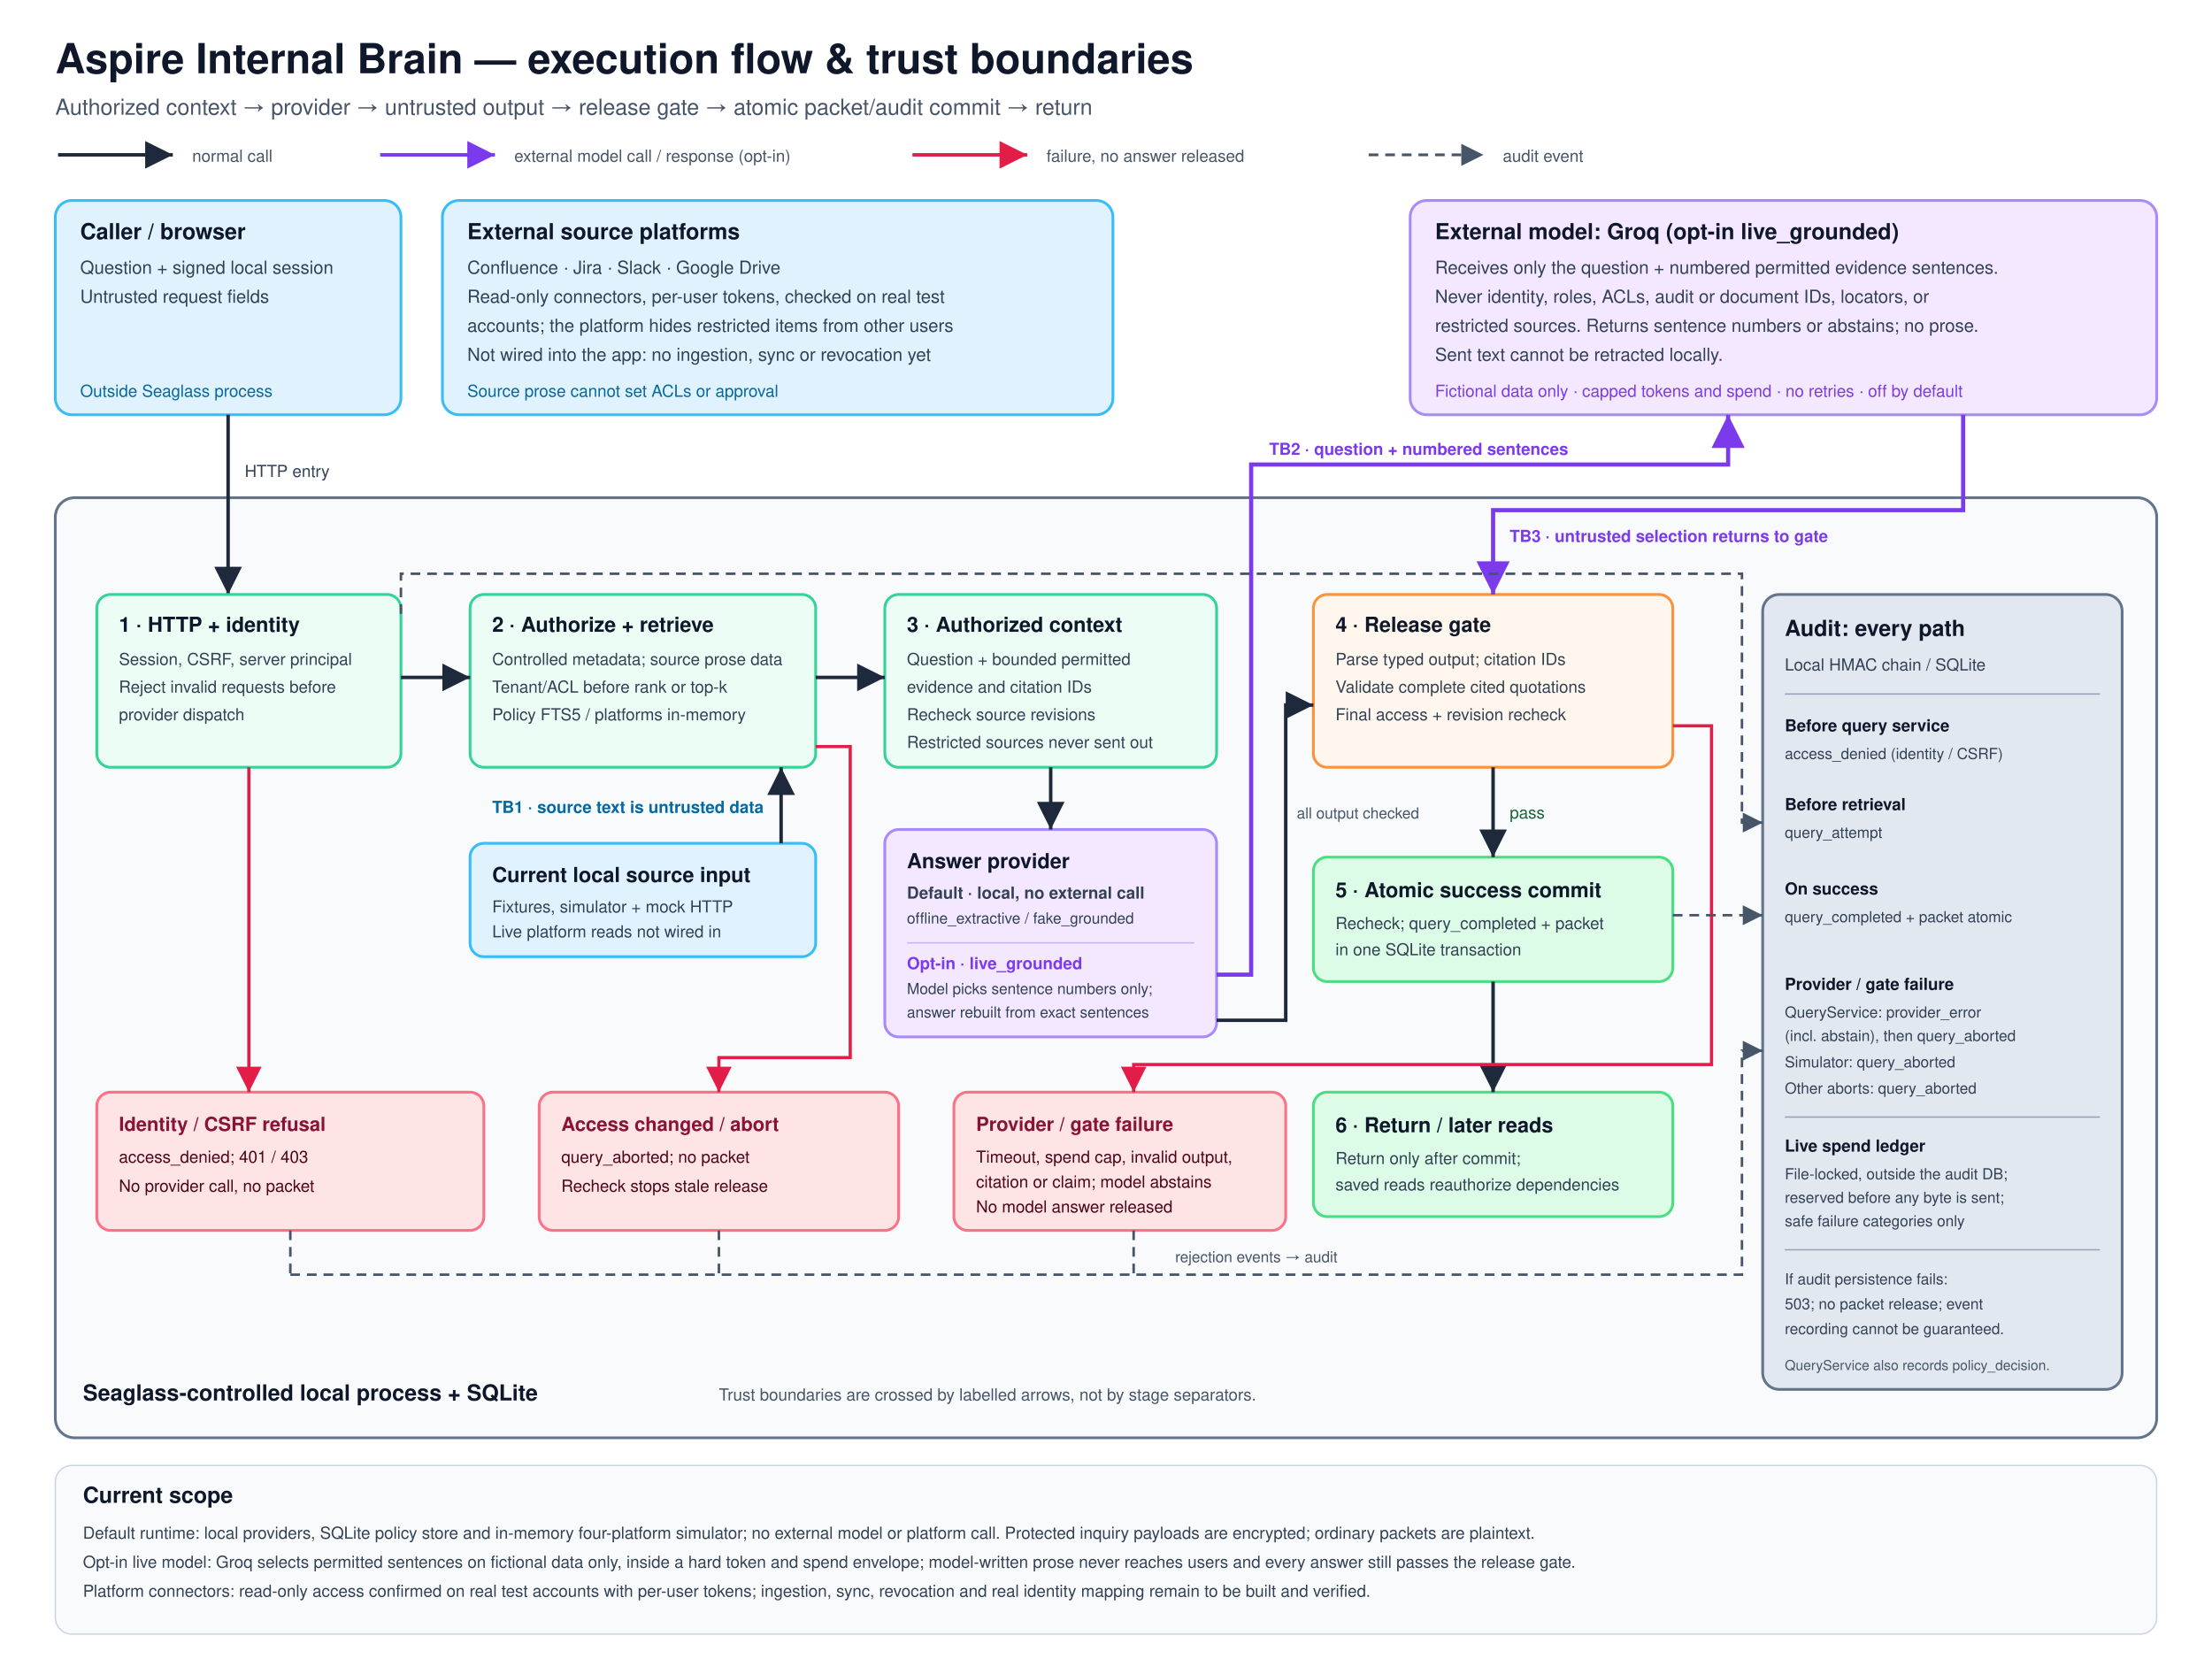
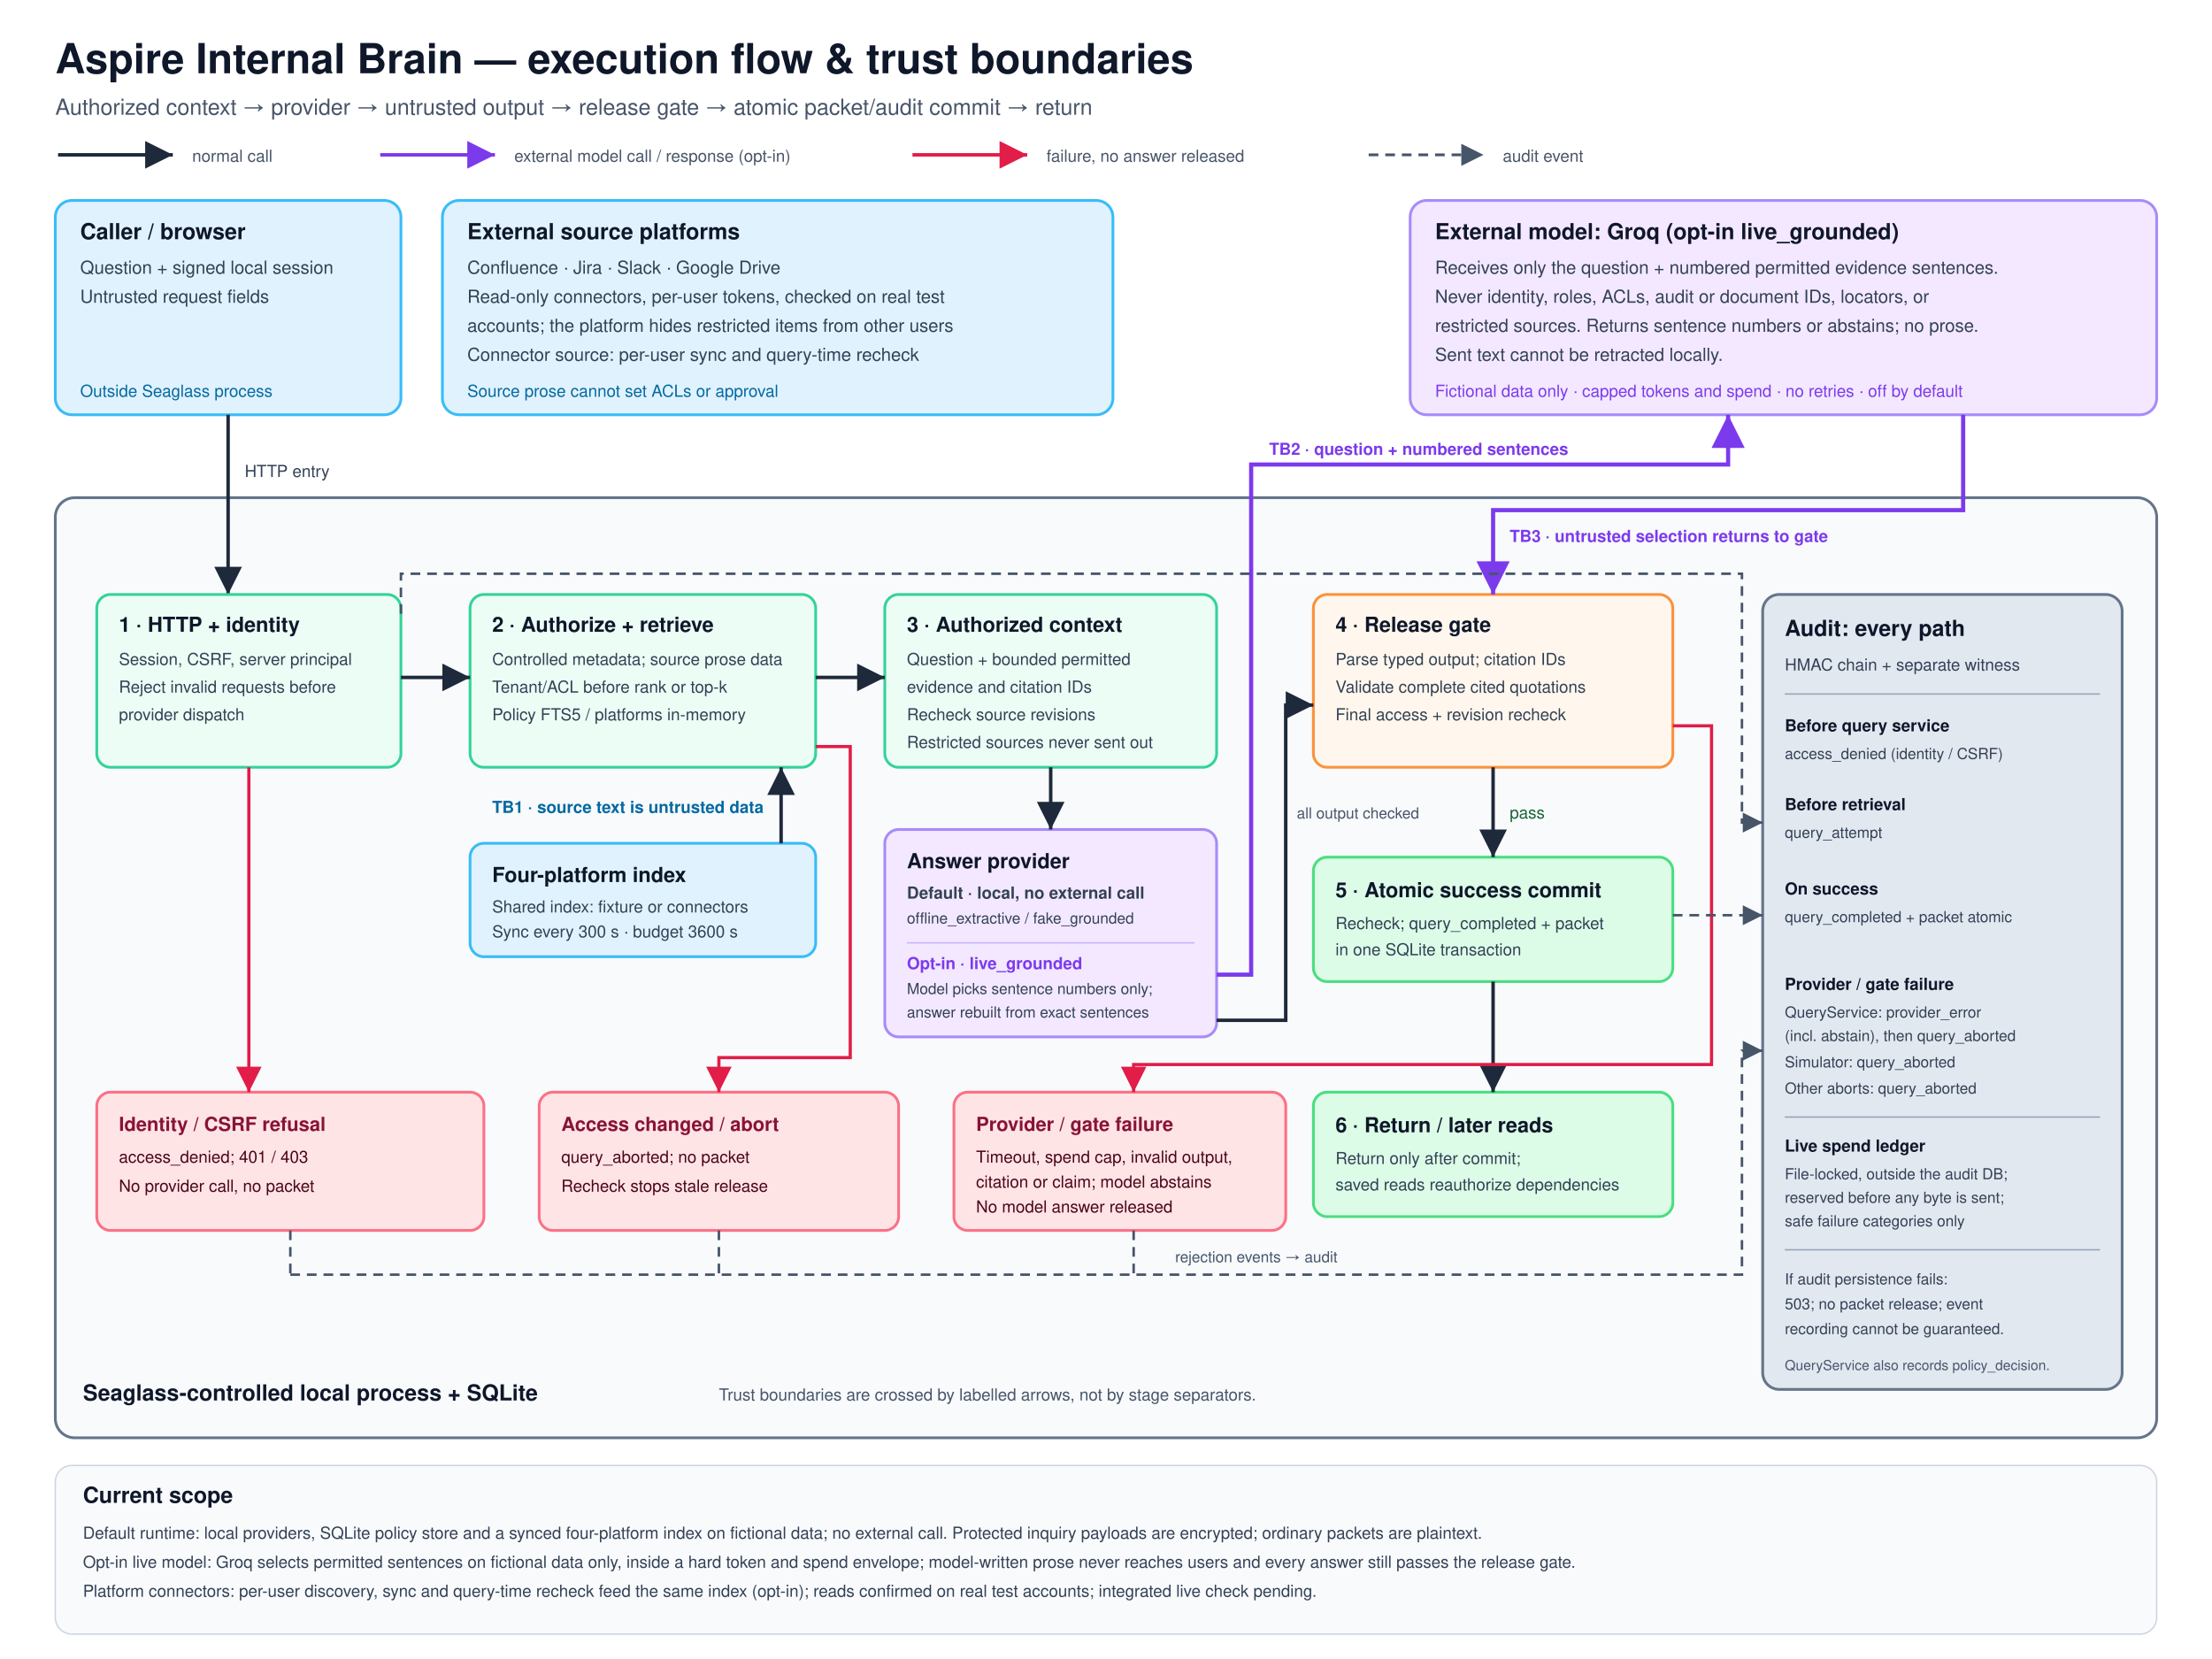
<svg xmlns="http://www.w3.org/2000/svg" width="1600" height="1200" viewBox="0 0 1600 1200" font-family="Helvetica, Arial, sans-serif">
  <defs>
    <marker id="arrow" markerWidth="10" markerHeight="10" refX="8" refY="4" orient="auto">
      <path d="M0 0 L8 4 L0 8 z" fill="#1e293b" />
    </marker>
    <marker id="purple-arrow" markerWidth="10" markerHeight="10" refX="8" refY="4" orient="auto">
      <path d="M0 0 L8 4 L0 8 z" fill="#7c3aed" />
    </marker>
    <marker id="red-arrow" markerWidth="10" markerHeight="10" refX="8" refY="4" orient="auto">
      <path d="M0 0 L8 4 L0 8 z" fill="#e11d48" />
    </marker>
    <marker id="audit-arrow" markerWidth="10" markerHeight="10" refX="8" refY="4" orient="auto">
      <path d="M0 0 L8 4 L0 8 z" fill="#475569" />
    </marker>
  </defs>
  <rect width="1600" height="1200" fill="#ffffff" />
  <text x="40" y="53" font-size="30" font-weight="700" fill="#0f172a">Aspire Internal Brain — execution flow &amp; trust boundaries</text>
  <text x="40" y="83" font-size="16" fill="#475569">Authorized context → provider → untrusted output → release gate → atomic packet/audit commit → return</text>
  <line x1="42" y1="112" x2="125" y2="112" stroke="#1e293b" stroke-width="2.5" marker-end="url(#arrow)" />
  <text x="139" y="117" font-size="12" fill="#475569">normal call</text>
  <line x1="275" y1="112" x2="358" y2="112" stroke="#7c3aed" stroke-width="2.5" marker-end="url(#purple-arrow)" />
  <text x="372" y="117" font-size="12" fill="#475569">external model call / response (opt-in)</text>
  <line x1="660" y1="112" x2="743" y2="112" stroke="#e11d48" stroke-width="2.5" marker-end="url(#red-arrow)" />
  <text x="757" y="117" font-size="12" fill="#475569">failure, no answer released</text>
  <line x1="990" y1="112" x2="1073" y2="112" stroke="#475569" stroke-width="2" stroke-dasharray="7 5" marker-end="url(#audit-arrow)" />
  <text x="1087" y="117" font-size="12" fill="#475569">audit event</text>
  <rect x="40" y="145" width="250" height="155" rx="12" fill="#e0f2fe" stroke="#38bdf8" stroke-width="2" />
  <text x="58" y="173" font-size="16" font-weight="700" fill="#0f172a">Caller / browser</text>
  <text x="58" y="198" font-size="13" fill="#334155">Question + signed local session</text>
  <text x="58" y="219" font-size="13" fill="#334155">Untrusted request fields</text>
  <text x="58" y="287" font-size="12" fill="#0369a1">Outside Seaglass process</text>
  <rect x="320" y="145" width="485" height="155" rx="12" fill="#e0f2fe" stroke="#38bdf8" stroke-width="2" />
  <text x="338" y="173" font-size="16" font-weight="700" fill="#0f172a">External source platforms</text>
  <text x="338" y="198" font-size="13" fill="#334155">Confluence · Jira · Slack · Google Drive</text>
  <text x="338" y="219" font-size="13" fill="#334155">Read-only connectors, per-user tokens, checked on real test</text>
  <text x="338" y="240" font-size="13" fill="#334155">accounts; the platform hides restricted items from other users</text>
-   <text x="338" y="261" font-size="13" fill="#334155">Not wired into the app: no ingestion, sync or revocation yet</text>
+   <text x="338" y="261" font-size="13" fill="#334155">Connector source: per-user sync and query-time recheck</text>
  <text x="338" y="287" font-size="12" fill="#0369a1">Source prose cannot set ACLs or approval</text>
  <rect x="1020" y="145" width="540" height="155" rx="12" fill="#f3e8ff" stroke="#a78bfa" stroke-width="2" />
  <text x="1038" y="173" font-size="16" font-weight="700" fill="#0f172a">External model: Groq (opt-in live_grounded)</text>
  <text x="1038" y="198" font-size="13" fill="#334155">Receives only the question + numbered permitted evidence sentences.</text>
  <text x="1038" y="219" font-size="13" fill="#334155">Never identity, roles, ACLs, audit or document IDs, locators, or</text>
  <text x="1038" y="240" font-size="13" fill="#334155">restricted sources. Returns sentence numbers or abstains; no prose.</text>
  <text x="1038" y="261" font-size="13" fill="#334155">Sent text cannot be retracted locally.</text>
  <text x="1038" y="287" font-size="12" fill="#7c3aed">Fictional data only · capped tokens and spend · no retries · off by default</text>
  <rect x="40" y="360" width="1520" height="680" rx="14" fill="#f8fafc" stroke="#64748b" stroke-width="2" />
  <path d="M165 300 V430" fill="none" stroke="#1e293b" stroke-width="2.5" marker-end="url(#arrow)" />
  <text x="177" y="345" font-size="12" fill="#334155">HTTP entry</text>
  <rect x="70" y="430" width="220" height="125" rx="10" fill="#ecfdf5" stroke="#34d399" stroke-width="2" />
  <text x="86" y="457" font-size="15" font-weight="700" fill="#0f172a">1 · HTTP + identity</text>
  <text x="86" y="481" font-size="12" fill="#334155">Session, CSRF, server principal</text>
  <text x="86" y="501" font-size="12" fill="#334155">Reject invalid requests before</text>
  <text x="86" y="521" font-size="12" fill="#334155">provider dispatch</text>
  <rect x="340" y="430" width="250" height="125" rx="10" fill="#ecfdf5" stroke="#34d399" stroke-width="2" />
  <text x="356" y="457" font-size="15" font-weight="700" fill="#0f172a">2 · Authorize + retrieve</text>
  <text x="356" y="481" font-size="12" fill="#334155">Controlled metadata; source prose data</text>
  <text x="356" y="501" font-size="12" fill="#334155">Tenant/ACL before rank or top-k</text>
  <text x="356" y="521" font-size="12" fill="#334155">Policy FTS5 / platforms in-memory</text>
  <rect x="640" y="430" width="240" height="125" rx="10" fill="#ecfdf5" stroke="#34d399" stroke-width="2" />
  <text x="656" y="457" font-size="15" font-weight="700" fill="#0f172a">3 · Authorized context</text>
  <text x="656" y="481" font-size="12" fill="#334155">Question + bounded permitted</text>
  <text x="656" y="501" font-size="12" fill="#334155">evidence and citation IDs</text>
  <text x="656" y="521" font-size="12" fill="#334155">Recheck source revisions</text>
  <text x="656" y="541" font-size="12" fill="#334155">Restricted sources never sent out</text>
  <rect x="950" y="430" width="260" height="125" rx="10" fill="#fff7ed" stroke="#fb923c" stroke-width="2" />
  <text x="966" y="457" font-size="15" font-weight="700" fill="#0f172a">4 · Release gate</text>
  <text x="966" y="481" font-size="12" fill="#334155">Parse typed output; citation IDs</text>
  <text x="966" y="501" font-size="12" fill="#334155">Validate complete cited quotations</text>
  <text x="966" y="521" font-size="12" fill="#334155">Final access + revision recheck</text>
  <path d="M290 490 H340" fill="none" stroke="#1e293b" stroke-width="2.5" marker-end="url(#arrow)" />
  <path d="M590 490 H640" fill="none" stroke="#1e293b" stroke-width="2.5" marker-end="url(#arrow)" />
  <rect x="340" y="610" width="250" height="82" rx="10" fill="#e0f2fe" stroke="#38bdf8" stroke-width="2" />
-   <text x="356" y="638" font-size="15" font-weight="700" fill="#0f172a">Current local source input</text>
-   <text x="356" y="660" font-size="12" fill="#334155">Fixtures, simulator + mock HTTP</text>
-   <text x="356" y="678" font-size="12" fill="#334155">Live platform reads not wired in</text>
+   <text x="356" y="638" font-size="15" font-weight="700" fill="#0f172a">Four-platform index</text>
+   <text x="356" y="660" font-size="12" fill="#334155">Shared index: fixture or connectors</text>
+   <text x="356" y="678" font-size="12" fill="#334155">Sync every 300 s · budget 3600 s</text>
  <path d="M565 610 V555" fill="none" stroke="#1e293b" stroke-width="2.5" marker-end="url(#arrow)" />
  <text x="356" y="588" font-size="12" font-weight="700" fill="#0369a1">TB1 · source text is untrusted data</text>
  <rect x="640" y="600" width="240" height="150" rx="10" fill="#f3e8ff" stroke="#a78bfa" stroke-width="2" />
  <text x="656" y="628" font-size="15" font-weight="700" fill="#0f172a">Answer provider</text>
  <text x="656" y="650" font-size="12" font-weight="700" fill="#334155">Default · local, no external call</text>
  <text x="656" y="668" font-size="11" fill="#334155">offline_extractive / fake_grounded</text>
  <line x1="656" y1="682" x2="864" y2="682" stroke="#c4b5fd" />
  <text x="656" y="701" font-size="12" font-weight="700" fill="#7c3aed">Opt-in · live_grounded</text>
  <text x="656" y="719" font-size="11" fill="#334155">Model picks sentence numbers only;</text>
  <text x="656" y="736" font-size="11" fill="#334155">answer rebuilt from exact sentences</text>
  <path d="M760 555 V600" fill="none" stroke="#1e293b" stroke-width="2.5" marker-end="url(#arrow)" />
  <path d="M880 738 H930 V510 H950" fill="none" stroke="#1e293b" stroke-width="2.5" marker-end="url(#arrow)" />
  <text x="938" y="592" font-size="11" fill="#475569">all output checked</text>
  <path d="M880 705 H905 V336 H1250 V300" fill="none" stroke="#7c3aed" stroke-width="3" marker-end="url(#purple-arrow)" />
  <text x="918" y="329" font-size="12" font-weight="700" fill="#7c3aed">TB2 · question + numbered sentences</text>
  <path d="M1420 300 V369 H1080 V430" fill="none" stroke="#7c3aed" stroke-width="3" marker-end="url(#purple-arrow)" />
  <text x="1092" y="392" font-size="12" font-weight="700" fill="#7c3aed">TB3 · untrusted selection returns to gate</text>
  <rect x="950" y="620" width="260" height="90" rx="10" fill="#dcfce7" stroke="#4ade80" stroke-width="2" />
  <text x="966" y="649" font-size="15" font-weight="700" fill="#0f172a">5 · Atomic success commit</text>
  <text x="966" y="672" font-size="12" fill="#334155">Recheck; query_completed + packet</text>
  <text x="966" y="691" font-size="12" fill="#334155">in one SQLite transaction</text>
  <path d="M1080 555 V620" fill="none" stroke="#1e293b" stroke-width="2.5" marker-end="url(#arrow)" />
  <text x="1092" y="592" font-size="12" fill="#166534">pass</text>
  <rect x="950" y="790" width="260" height="90" rx="10" fill="#dcfce7" stroke="#4ade80" stroke-width="2" />
  <text x="966" y="819" font-size="15" font-weight="700" fill="#0f172a">6 · Return / later reads</text>
  <text x="966" y="842" font-size="12" fill="#334155">Return only after commit;</text>
  <text x="966" y="861" font-size="12" fill="#334155">saved reads reauthorize dependencies</text>
  <path d="M1080 710 V790" fill="none" stroke="#1e293b" stroke-width="2.5" marker-end="url(#arrow)" />
  <rect x="70" y="790" width="280" height="100" rx="10" fill="#ffe4e6" stroke="#fb7185" stroke-width="2" />
  <text x="86" y="818" font-size="14" font-weight="700" fill="#881337">Identity / CSRF refusal</text>
  <text x="86" y="841" font-size="12" fill="#4c0519">access_denied; 401 / 403</text>
  <text x="86" y="862" font-size="12" fill="#4c0519">No provider call, no packet</text>
  <path d="M180 555 V790" fill="none" stroke="#e11d48" stroke-width="2.3" marker-end="url(#red-arrow)" />
  <rect x="390" y="790" width="260" height="100" rx="10" fill="#ffe4e6" stroke="#fb7185" stroke-width="2" />
  <text x="406" y="818" font-size="14" font-weight="700" fill="#881337">Access changed / abort</text>
  <text x="406" y="841" font-size="12" fill="#4c0519">query_aborted; no packet</text>
  <text x="406" y="862" font-size="12" fill="#4c0519">Recheck stops stale release</text>
  <path d="M590 540 H615 V765 H520 V790" fill="none" stroke="#e11d48" stroke-width="2.3" marker-end="url(#red-arrow)" />
  <rect x="690" y="790" width="240" height="100" rx="10" fill="#ffe4e6" stroke="#fb7185" stroke-width="2" />
  <text x="706" y="818" font-size="14" font-weight="700" fill="#881337">Provider / gate failure</text>
  <text x="706" y="841" font-size="12" fill="#4c0519">Timeout, spend cap, invalid output,</text>
  <text x="706" y="859" font-size="12" fill="#4c0519">citation or claim; model abstains</text>
  <text x="706" y="877" font-size="12" fill="#4c0519">No model answer released</text>
  <path d="M1210 525 H1238 V770 H820 V790" fill="none" stroke="#e11d48" stroke-width="2.3" marker-end="url(#red-arrow)" />
  <rect x="1275" y="430" width="260" height="575" rx="12" fill="#e2e8f0" stroke="#64748b" stroke-width="2" />
  <text x="1291" y="460" font-size="16" font-weight="700" fill="#0f172a">Audit: every path</text>
-   <text x="1291" y="485" font-size="12" fill="#334155">Local HMAC chain / SQLite</text>
+   <text x="1291" y="485" font-size="12" fill="#334155">HMAC chain + separate witness</text>
  <line x1="1291" y1="502" x2="1519" y2="502" stroke="#94a3b8" />
  <text x="1291" y="529" font-size="12" font-weight="700" fill="#0f172a">Before query service</text>
  <text x="1291" y="549" font-size="11" fill="#334155">access_denied (identity / CSRF)</text>
  <text x="1291" y="586" font-size="12" font-weight="700" fill="#0f172a">Before retrieval</text>
  <text x="1291" y="606" font-size="11" fill="#334155">query_attempt</text>
  <text x="1291" y="647" font-size="12" font-weight="700" fill="#0f172a">On success</text>
  <text x="1291" y="667" font-size="11" fill="#334155">query_completed + packet atomic</text>
  <text x="1291" y="716" font-size="12" font-weight="700" fill="#0f172a">Provider / gate failure</text>
  <text x="1291" y="736" font-size="11" fill="#334155">QueryService: provider_error</text>
  <text x="1291" y="753" font-size="11" fill="#334155">(incl. abstain), then query_aborted</text>
  <text x="1291" y="772" font-size="11" fill="#334155">Simulator: query_aborted</text>
  <text x="1291" y="791" font-size="11" fill="#334155">Other aborts: query_aborted</text>
  <line x1="1291" y1="808" x2="1519" y2="808" stroke="#94a3b8" />
  <text x="1291" y="833" font-size="12" font-weight="700" fill="#0f172a">Live spend ledger</text>
  <text x="1291" y="853" font-size="11" fill="#334155">File-locked, outside the audit DB;</text>
  <text x="1291" y="870" font-size="11" fill="#334155">reserved before any byte is sent;</text>
  <text x="1291" y="887" font-size="11" fill="#334155">safe failure categories only</text>
  <line x1="1291" y1="904" x2="1519" y2="904" stroke="#94a3b8" />
  <text x="1291" y="929" font-size="11" fill="#334155">If audit persistence fails:</text>
  <text x="1291" y="947" font-size="11" fill="#334155">503; no packet release; event</text>
  <text x="1291" y="965" font-size="11" fill="#334155">recording cannot be guaranteed.</text>
  <text x="1291" y="991" font-size="10" fill="#475569">QueryService also records policy_decision.</text>
  <path d="M290 444 V415 H1260 V595 H1275" fill="none" stroke="#475569" stroke-width="1.8" stroke-dasharray="7 5" marker-end="url(#audit-arrow)" />
  <path d="M1210 662 H1275" fill="none" stroke="#475569" stroke-width="1.8" stroke-dasharray="7 5" marker-end="url(#audit-arrow)" />
  <path d="M210 890 V922 M520 890 V922 M820 890 V922 M210 922 H1260 V760 H1275" fill="none" stroke="#475569" stroke-width="1.8" stroke-dasharray="7 5" marker-end="url(#audit-arrow)" />
  <text x="850" y="913" font-size="11" fill="#475569">rejection events → audit</text>
  <text x="60" y="1013" font-size="16" font-weight="700" fill="#0f172a">Seaglass-controlled local process + SQLite</text>
  <text x="520" y="1013" font-size="12" fill="#475569">Trust boundaries are crossed by labelled arrows, not by stage separators.</text>
  <rect x="40" y="1060" width="1520" height="122" rx="12" fill="#f8fafc" stroke="#cbd5e1" />
  <text x="60" y="1087" font-size="16" font-weight="700" fill="#0f172a">Current scope</text>
-   <text x="60" y="1113" font-size="12" fill="#334155">Default runtime: local providers, SQLite policy store and in-memory four-platform simulator; no external model or platform call. Protected inquiry payloads are encrypted; ordinary packets are plaintext.</text>
+   <text x="60" y="1113" font-size="12" fill="#334155">Default runtime: local providers, SQLite policy store and a synced four-platform index on fictional data; no external call. Protected inquiry payloads are encrypted; ordinary packets are plaintext.</text>
  <text x="60" y="1134" font-size="12" fill="#334155">Opt-in live model: Groq selects permitted sentences on fictional data only, inside a hard token and spend envelope; model-written prose never reaches users and every answer still passes the release gate.</text>
-   <text x="60" y="1155" font-size="12" fill="#334155">Platform connectors: read-only access confirmed on real test accounts with per-user tokens; ingestion, sync, revocation and real identity mapping remain to be built and verified.</text>
+   <text x="60" y="1155" font-size="12" fill="#334155">Platform connectors: per-user discovery, sync and query-time recheck feed the same index (opt-in); reads confirmed on real test accounts; integrated live check pending.</text>
</svg>
